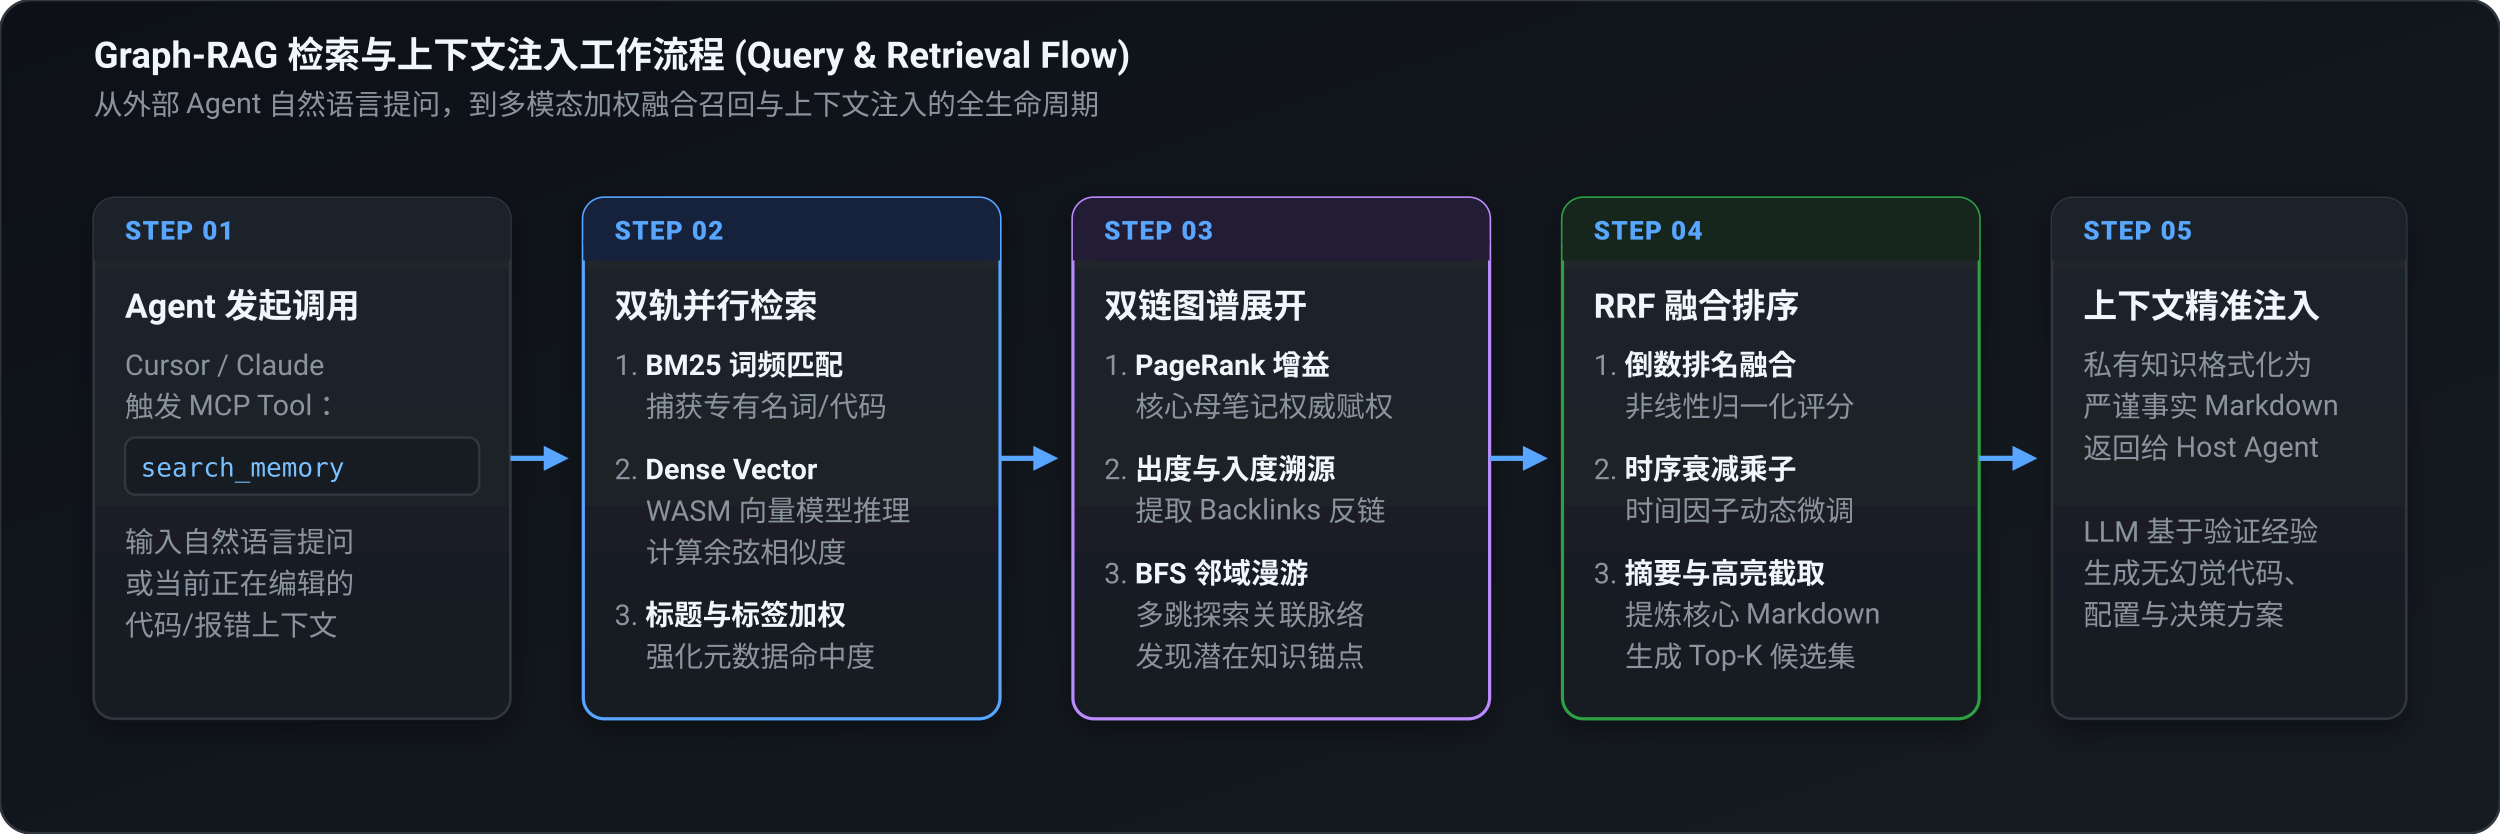
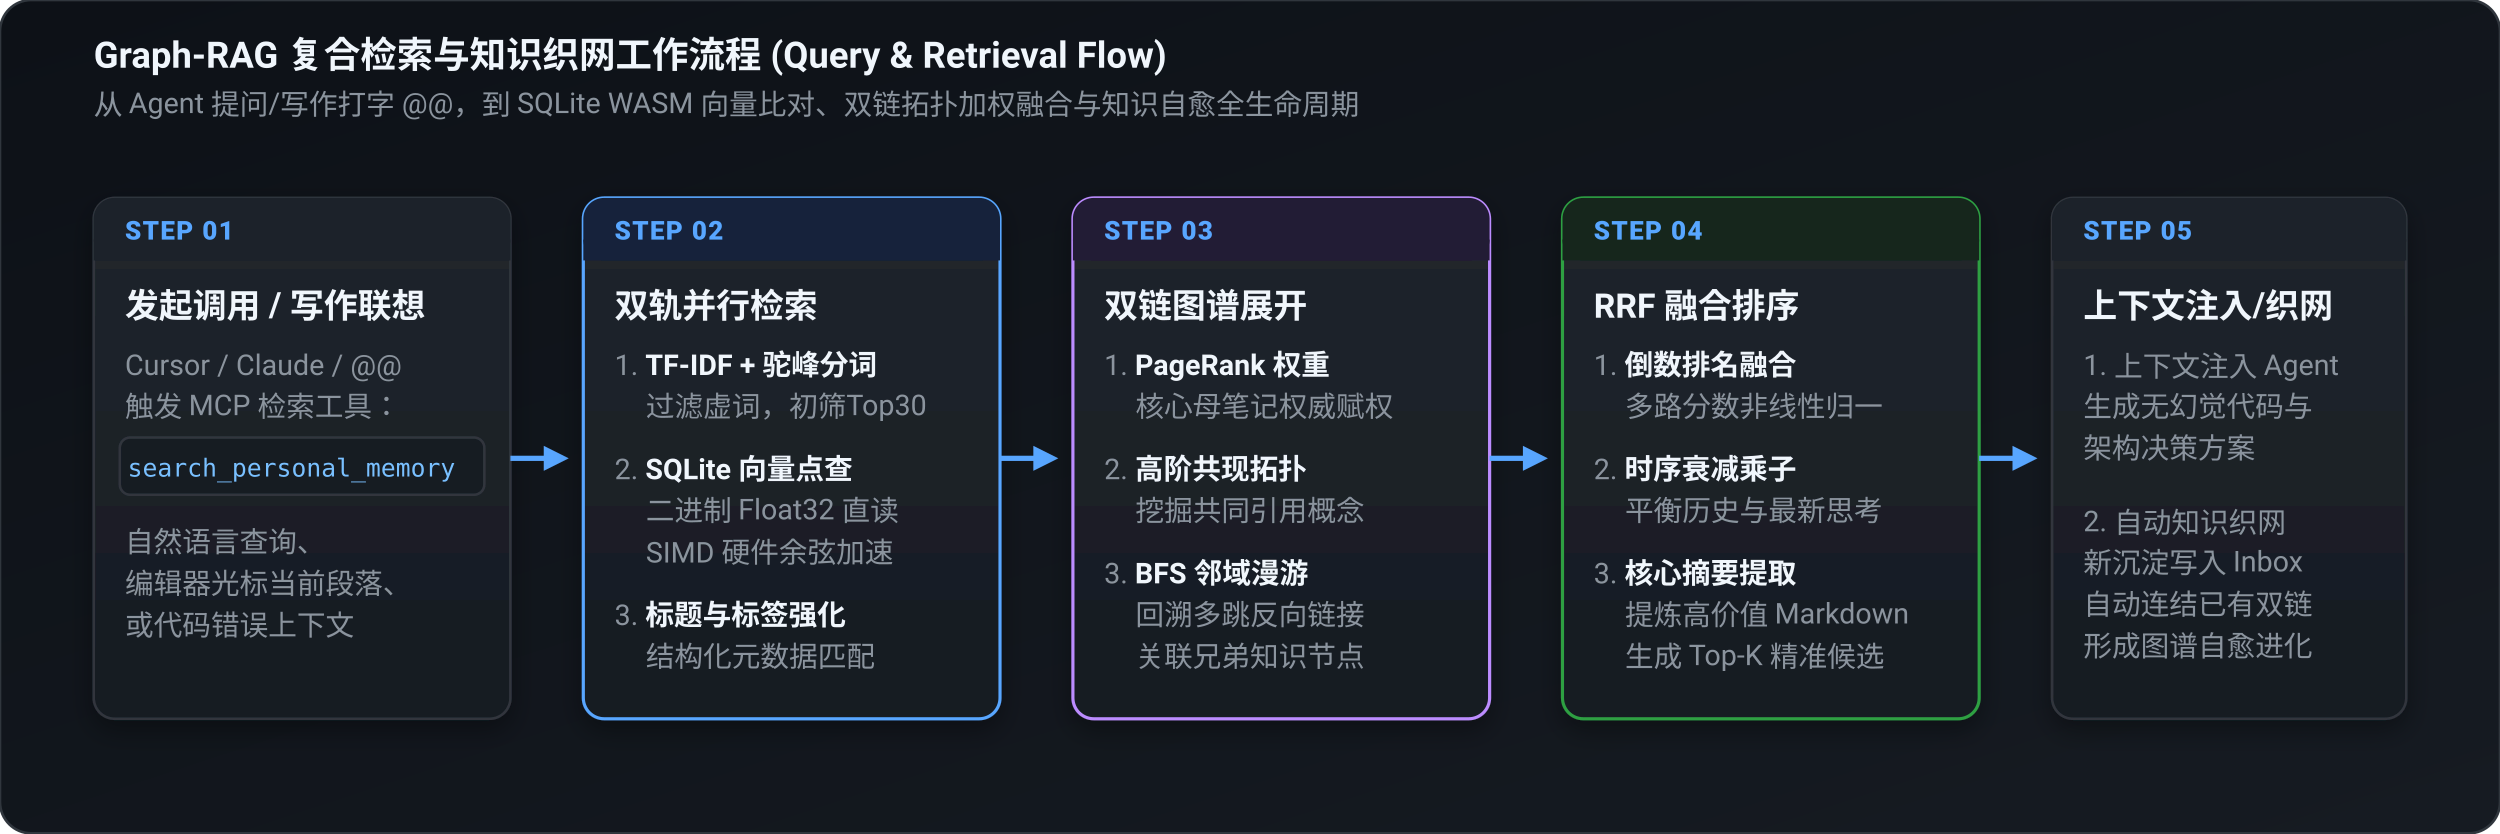
<svg xmlns="http://www.w3.org/2000/svg" viewBox="0 0 960 320" width="100%" height="100%">
  <defs>
    <linearGradient id="flowBg" x1="0%" y1="0%" x2="100%" y2="100%">
      <stop offset="0%" stop-color="#0d1117" />
      <stop offset="100%" stop-color="#161b22" />
    </linearGradient>
    <linearGradient id="stepGrad" x1="0%" y1="0%" x2="0%" y2="100%">
      <stop offset="0%" stop-color="#21262d" />
      <stop offset="100%" stop-color="#161b22" />
    </linearGradient>
    <filter id="cardShadow" x="-5%" y="-5%" width="110%" height="115%" filterUnits="userSpaceOnUse">
      <feDropShadow dx="0" dy="4" stdDeviation="5" flood-color="#000000" flood-opacity="0.35" />
    </filter>
    <marker id="flowArrow" viewBox="0 0 10 10" refX="6" refY="5" markerWidth="6" markerHeight="6" orient="auto-start-reverse">
      <path d="M 0 1 L 8 5 L 0 9 z" fill="#58a6ff" />
    </marker>
  </defs>
  <style>
    text { font-family: -apple-system, BlinkMacSystemFont, "Segoe UI", Roboto, Helvetica, Arial, sans-serif; }
    .step-num { font-size: 10px; font-weight: 800; fill: #58a6ff; letter-spacing: 0.5px; }
    .step-title { font-size: 13px; font-weight: 700; fill: #f0f6fc; }
    .step-desc { font-size: 11px; fill: #8b949e; line-height: 1.4; }
-     .code-tag { font-family: ui-monospace, SFMono-Regular, "SF Mono", Menlo, Consolas, monospace; font-size: 10px; fill: #79c0ff; background: #1f242c; }
+     .code-tag { font-family: ui-monospace, SFMono-Regular, "SF Mono", Menlo, Consolas, monospace; font-size: 9.5px; fill: #79c0ff; background: #1f242c; }
  </style>
  <rect width="960" height="320" rx="12" fill="url(#flowBg)" stroke="#30363d" stroke-width="1" />
  <g transform="translate(36, 26)">
-     <text x="0" y="0" font-size="14" font-weight="700" fill="#f0f6fc">Graph-RAG 检索与上下文注入工作流程 (Query &amp; Retrieval Flow)</text>
-     <text x="0" y="18" font-size="11" fill="#8b949e">从外部 Agent 自然语言提问，到多模态加权融合召回与上下文注入的全生命周期</text>
+     <text x="0" y="0" font-size="14" font-weight="700" fill="#f0f6fc">Graph-RAG 复合检索与知识织网工作流程 (Query &amp; Retrieval Flow)</text>
+     <text x="0" y="18" font-size="11" fill="#8b949e">从 Agent 提问/写作打字 @@，到 SQLite WASM 向量比对、双链拓扑加权融合与知识自愈全生命周期</text>
  </g>
  <g transform="translate(36, 76)" filter="url(#cardShadow)">
    <rect width="160" height="200" rx="8" fill="url(#stepGrad)" stroke="#30363d" stroke-width="1" />
    <rect x="0" y="0" width="160" height="24" rx="8" fill="#1b2129" />
    <rect x="0" y="16" width="160" height="8" fill="#1b2129" />
    <text x="12" y="16" class="step-num">STEP 01</text>
-     <text x="12" y="46" class="step-title">Agent 发起调用</text>
-     <text x="12" y="68" class="step-desc">Cursor / Claude</text>
-     <text x="12" y="84" class="step-desc">触发 MCP Tool：</text>
-     <rect x="12" y="92" width="136" height="22" rx="4" fill="#161b22" stroke="#30363d" />
-     <text x="18" y="107" class="code-tag">search_memory</text>
-     <text x="12" y="136" class="step-desc">输入自然语言提问</text>
-     <text x="12" y="152" class="step-desc">或当前正在编辑的</text>
-     <text x="12" y="168" class="step-desc">代码/报错上下文</text>
+     <text x="12" y="46" class="step-title">发起调用 / 写作联想</text>
+     <text x="12" y="68" class="step-desc">Cursor / Claude / @@</text>
+     <text x="12" y="84" class="step-desc">触发 MCP 检索工具：</text>
+     <rect x="10" y="92" width="140" height="22" rx="4" fill="#161b22" stroke="#30363d" />
+     <text x="13" y="107" class="code-tag">search_personal_memory</text>
+     <text x="12" y="136" class="step-desc">自然语言查询、</text>
+     <text x="12" y="152" class="step-desc">编辑器光标当前段落、</text>
+     <text x="12" y="168" class="step-desc">或代码错误上下文</text>
  </g>
  <path d="M 196 176 L 216 176" fill="none" stroke="#58a6ff" stroke-width="2" marker-end="url(#flowArrow)" />
  <g transform="translate(224, 76)" filter="url(#cardShadow)">
    <rect width="160" height="200" rx="8" fill="url(#stepGrad)" stroke="#58a6ff" stroke-width="1.2" />
    <rect x="0" y="0" width="160" height="24" rx="8" fill="#14233a" />
    <rect x="0" y="16" width="160" height="8" fill="#14233a" />
    <text x="12" y="16" class="step-num" fill="#79c0ff">STEP 02</text>
    <text x="12" y="46" class="step-title">双轨并行检索</text>
-     <text x="12" y="68" class="step-desc">1. <tspan font-weight="600" fill="#f0f6fc">BM25 词频匹配</tspan>
+     <text x="12" y="68" class="step-desc">1. <tspan font-weight="600" fill="#f0f6fc">TF-IDF + 驼峰分词</tspan>
    </text>
-     <text x="24" y="84" class="step-desc">捕获专有名词/代码</text>
-     <text x="12" y="108" class="step-desc">2. <tspan font-weight="600" fill="#f0f6fc">Dense Vector</tspan>
+     <text x="24" y="84" class="step-desc">过滤虚词，初筛Top30</text>
+     <text x="12" y="108" class="step-desc">2. <tspan font-weight="600" fill="#f0f6fc">SQLite 向量点查</tspan>
    </text>
-     <text x="24" y="124" class="step-desc">WASM 向量模型推理</text>
-     <text x="24" y="140" class="step-desc">计算余弦相似度</text>
-     <text x="12" y="164" class="step-desc">3. <tspan font-weight="600" fill="#f0f6fc">标题与标签加权</tspan>
+     <text x="24" y="124" class="step-desc">二进制 Float32 直读</text>
+     <text x="24" y="140" class="step-desc">SIMD 硬件余弦加速</text>
+     <text x="12" y="164" class="step-desc">3. <tspan font-weight="600" fill="#f0f6fc">标题与标签强化</tspan>
    </text>
-     <text x="24" y="180" class="step-desc">强化元数据命中度</text>
+     <text x="24" y="180" class="step-desc">结构化元数据匹配</text>
  </g>
  <path d="M 384 176 L 404 176" fill="none" stroke="#58a6ff" stroke-width="2" marker-end="url(#flowArrow)" />
  <g transform="translate(412, 76)" filter="url(#cardShadow)">
    <rect width="160" height="200" rx="8" fill="url(#stepGrad)" stroke="#bc8cff" stroke-width="1.2" />
    <rect x="0" y="0" width="160" height="24" rx="8" fill="#241b35" />
    <rect x="0" y="16" width="160" height="8" fill="#241b35" />
    <text x="12" y="16" class="step-num" fill="#d2a8ff">STEP 03</text>
    <text x="12" y="46" class="step-title">双链图谱展开</text>
-     <text x="12" y="68" class="step-desc">1. <tspan font-weight="600" fill="#f0f6fc">PageRank 增益</tspan>
+     <text x="12" y="68" class="step-desc">1. <tspan font-weight="600" fill="#f0f6fc">PageRank 权重</tspan>
    </text>
    <text x="24" y="84" class="step-desc">核心母笔记权威赋权</text>
-     <text x="12" y="108" class="step-desc">2. <tspan font-weight="600" fill="#f0f6fc">出度与入度溯源</tspan>
+     <text x="12" y="108" class="step-desc">2. <tspan font-weight="600" fill="#f0f6fc">高阶共现拓扑</tspan>
    </text>
-     <text x="24" y="124" class="step-desc">提取 Backlinks 反链</text>
+     <text x="24" y="124" class="step-desc">挖掘共同引用概念</text>
    <text x="12" y="148" class="step-desc">3. <tspan font-weight="600" fill="#f0f6fc">BFS 邻域漫游</tspan>
    </text>
-     <text x="24" y="164" class="step-desc">多跳探索关联脉络</text>
-     <text x="24" y="180" class="step-desc">发现潜在知识锚点</text>
+     <text x="24" y="164" class="step-desc">回溯多跳反向链接</text>
+     <text x="24" y="180" class="step-desc">关联兄弟知识节点</text>
  </g>
  <path d="M 572 176 L 592 176" fill="none" stroke="#58a6ff" stroke-width="2" marker-end="url(#flowArrow)" />
  <g transform="translate(600, 76)" filter="url(#cardShadow)">
    <rect width="160" height="200" rx="8" fill="url(#stepGrad)" stroke="#2ea043" stroke-width="1.2" />
    <rect x="0" y="0" width="160" height="24" rx="8" fill="#13271e" />
    <rect x="0" y="16" width="160" height="8" fill="#13271e" />
    <text x="12" y="16" class="step-num" fill="#3fb950">STEP 04</text>
    <text x="12" y="46" class="step-title">RRF 融合排序</text>
    <text x="12" y="68" class="step-desc">1. <tspan font-weight="600" fill="#f0f6fc">倒数排名融合</tspan>
    </text>
-     <text x="24" y="84" class="step-desc">非线性归一化评分</text>
+     <text x="24" y="84" class="step-desc">多路分数非线性归一</text>
    <text x="12" y="108" class="step-desc">2. <tspan font-weight="600" fill="#f0f6fc">时序衰减乘子</tspan>
    </text>
-     <text x="24" y="124" class="step-desc">时间因子动态微调</text>
-     <text x="12" y="148" class="step-desc">3. <tspan font-weight="600" fill="#f0f6fc">摘要与高亮截取</tspan>
+     <text x="24" y="124" class="step-desc">平衡历史与最新思考</text>
+     <text x="12" y="148" class="step-desc">3. <tspan font-weight="600" fill="#f0f6fc">核心摘要提取</tspan>
    </text>
-     <text x="24" y="164" class="step-desc">提炼核心 Markdown</text>
-     <text x="24" y="180" class="step-desc">生成 Top-K 候选集</text>
+     <text x="24" y="164" class="step-desc">提炼高价值 Markdown</text>
+     <text x="24" y="180" class="step-desc">生成 Top-K 精准候选</text>
  </g>
  <path d="M 760 176 L 780 176" fill="none" stroke="#58a6ff" stroke-width="2" marker-end="url(#flowArrow)" />
  <g transform="translate(788, 76)" filter="url(#cardShadow)">
    <rect width="136" height="200" rx="8" fill="url(#stepGrad)" stroke="#30363d" stroke-width="1" />
    <rect x="0" y="0" width="136" height="24" rx="8" fill="#1b2129" />
    <rect x="0" y="16" width="136" height="8" fill="#1b2129" />
    <text x="12" y="16" class="step-num">STEP 05</text>
-     <text x="12" y="46" class="step-title">上下文精准注入</text>
-     <text x="12" y="68" class="step-desc">私有知识格式化为</text>
-     <text x="12" y="84" class="step-desc">严谨事实 Markdown</text>
-     <text x="12" y="100" class="step-desc">返回给 Host Agent</text>
-     <text x="12" y="132" class="step-desc">LLM 基于验证经验</text>
-     <text x="12" y="148" class="step-desc">生成无幻觉代码、</text>
-     <text x="12" y="164" class="step-desc">配置与决策方案</text>
+     <text x="12" y="46" class="step-title">上下文注入/织网</text>
+     <text x="12" y="68" class="step-desc">1. 上下文注入 Agent</text>
+     <text x="12" y="84" class="step-desc">生成无幻觉代码与</text>
+     <text x="12" y="100" class="step-desc">架构决策方案</text>
+     <text x="12" y="128" class="step-desc">2. 自动知识织网</text>
+     <text x="12" y="144" class="step-desc">新沉淀写入 Inbox</text>
+     <text x="12" y="160" class="step-desc">自动连结已有双链</text>
+     <text x="12" y="176" class="step-desc">形成图谱自愈进化</text>
  </g>
</svg>
